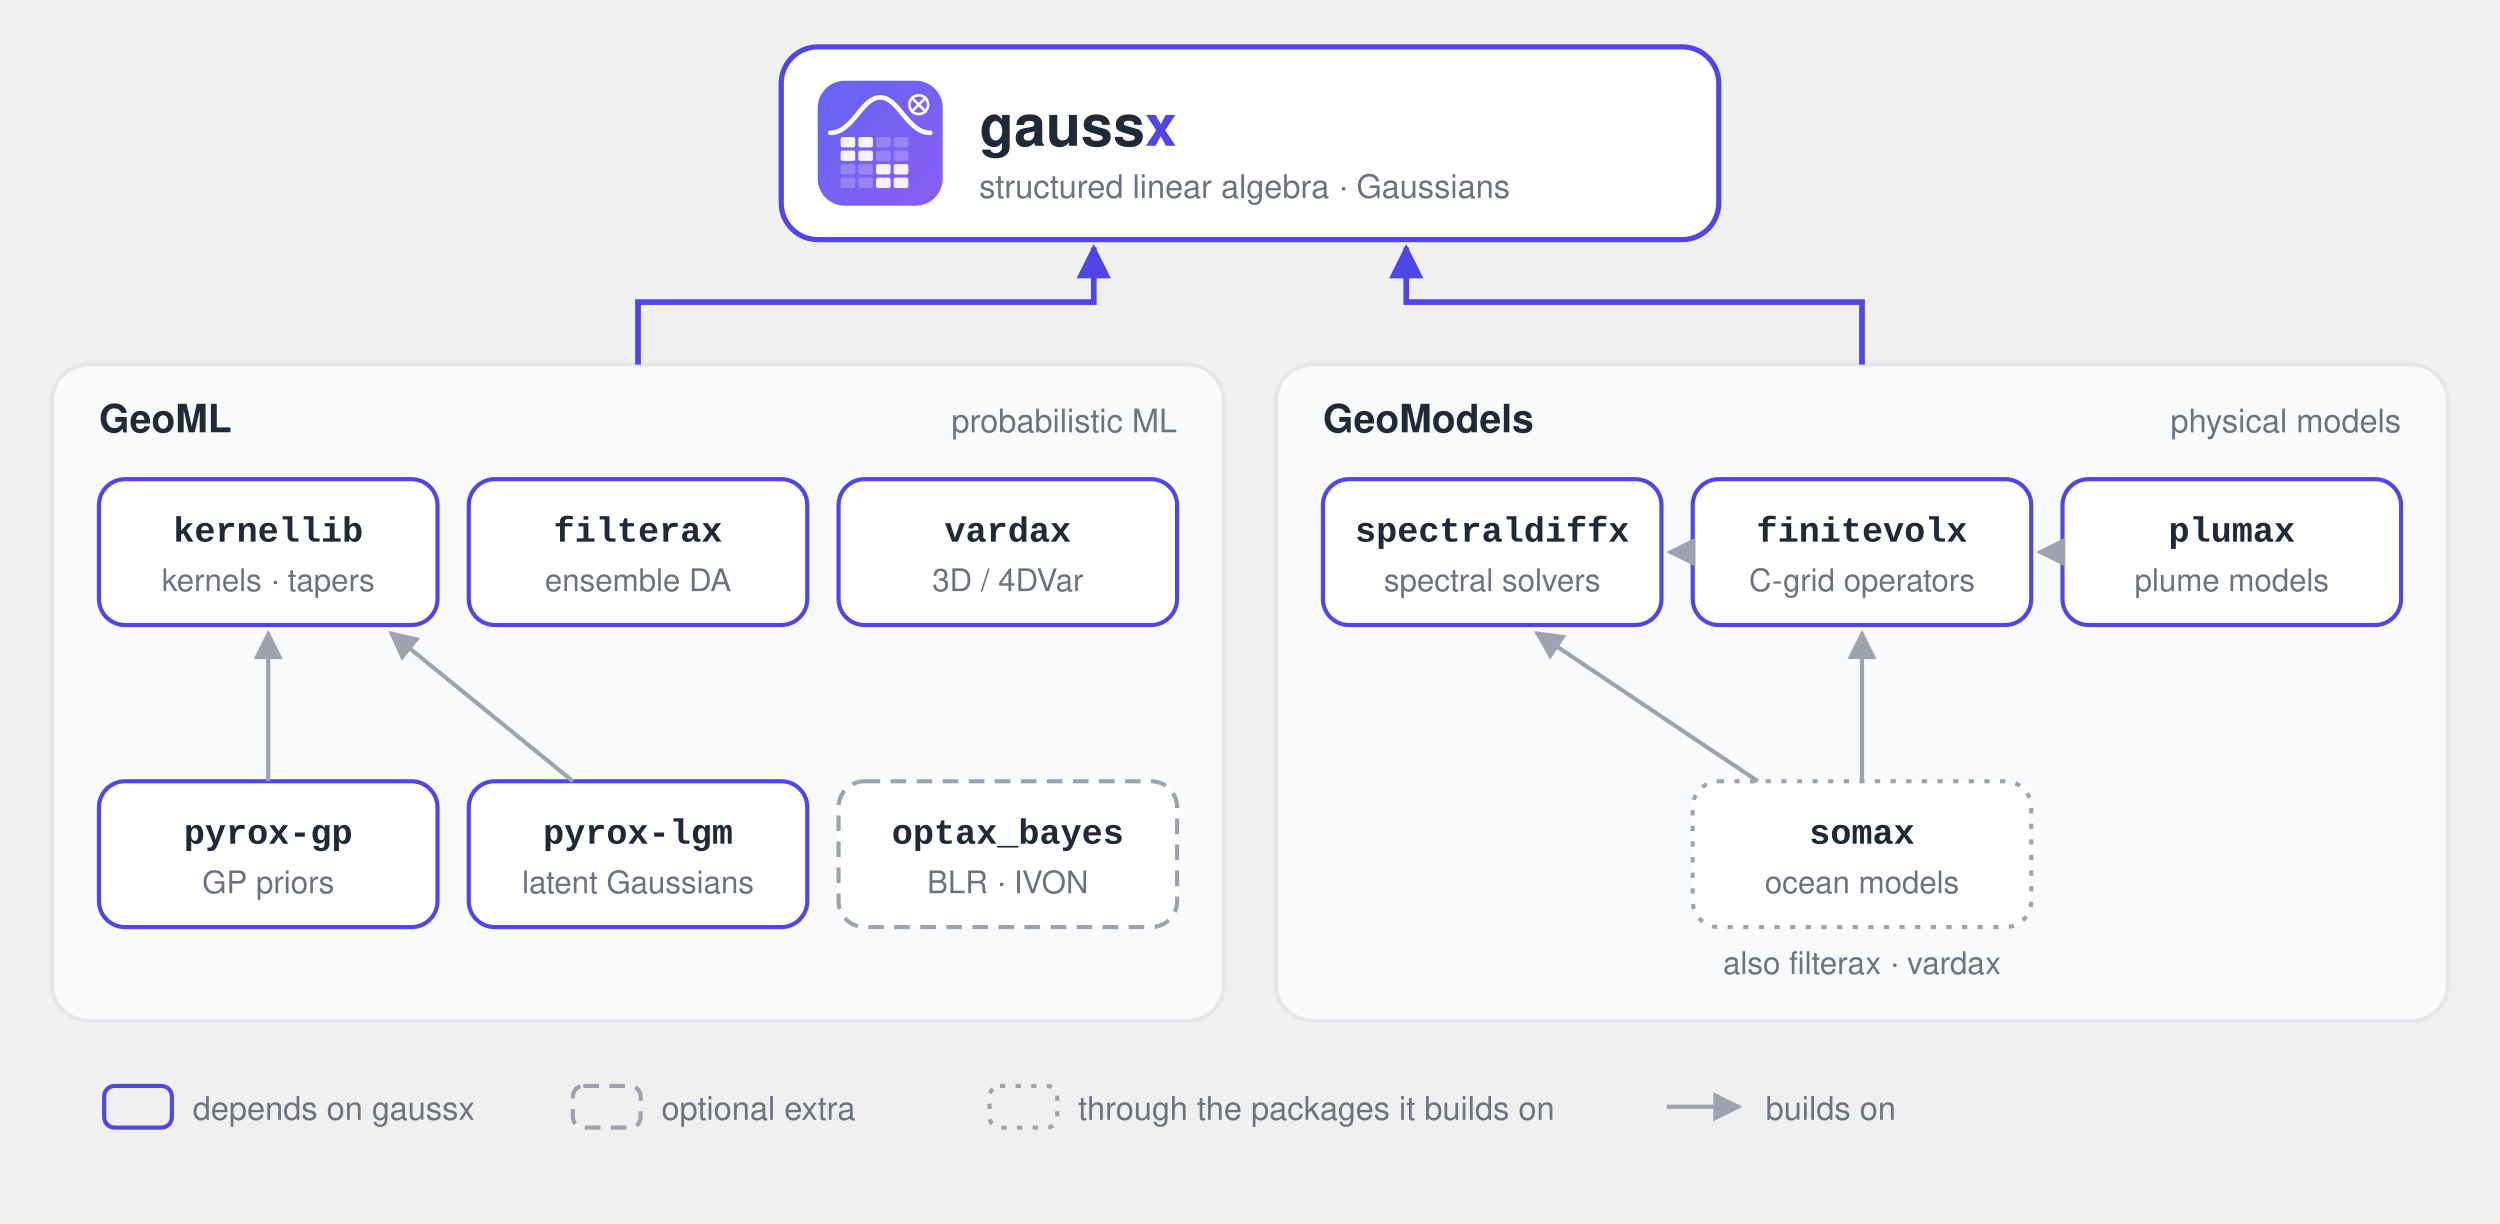
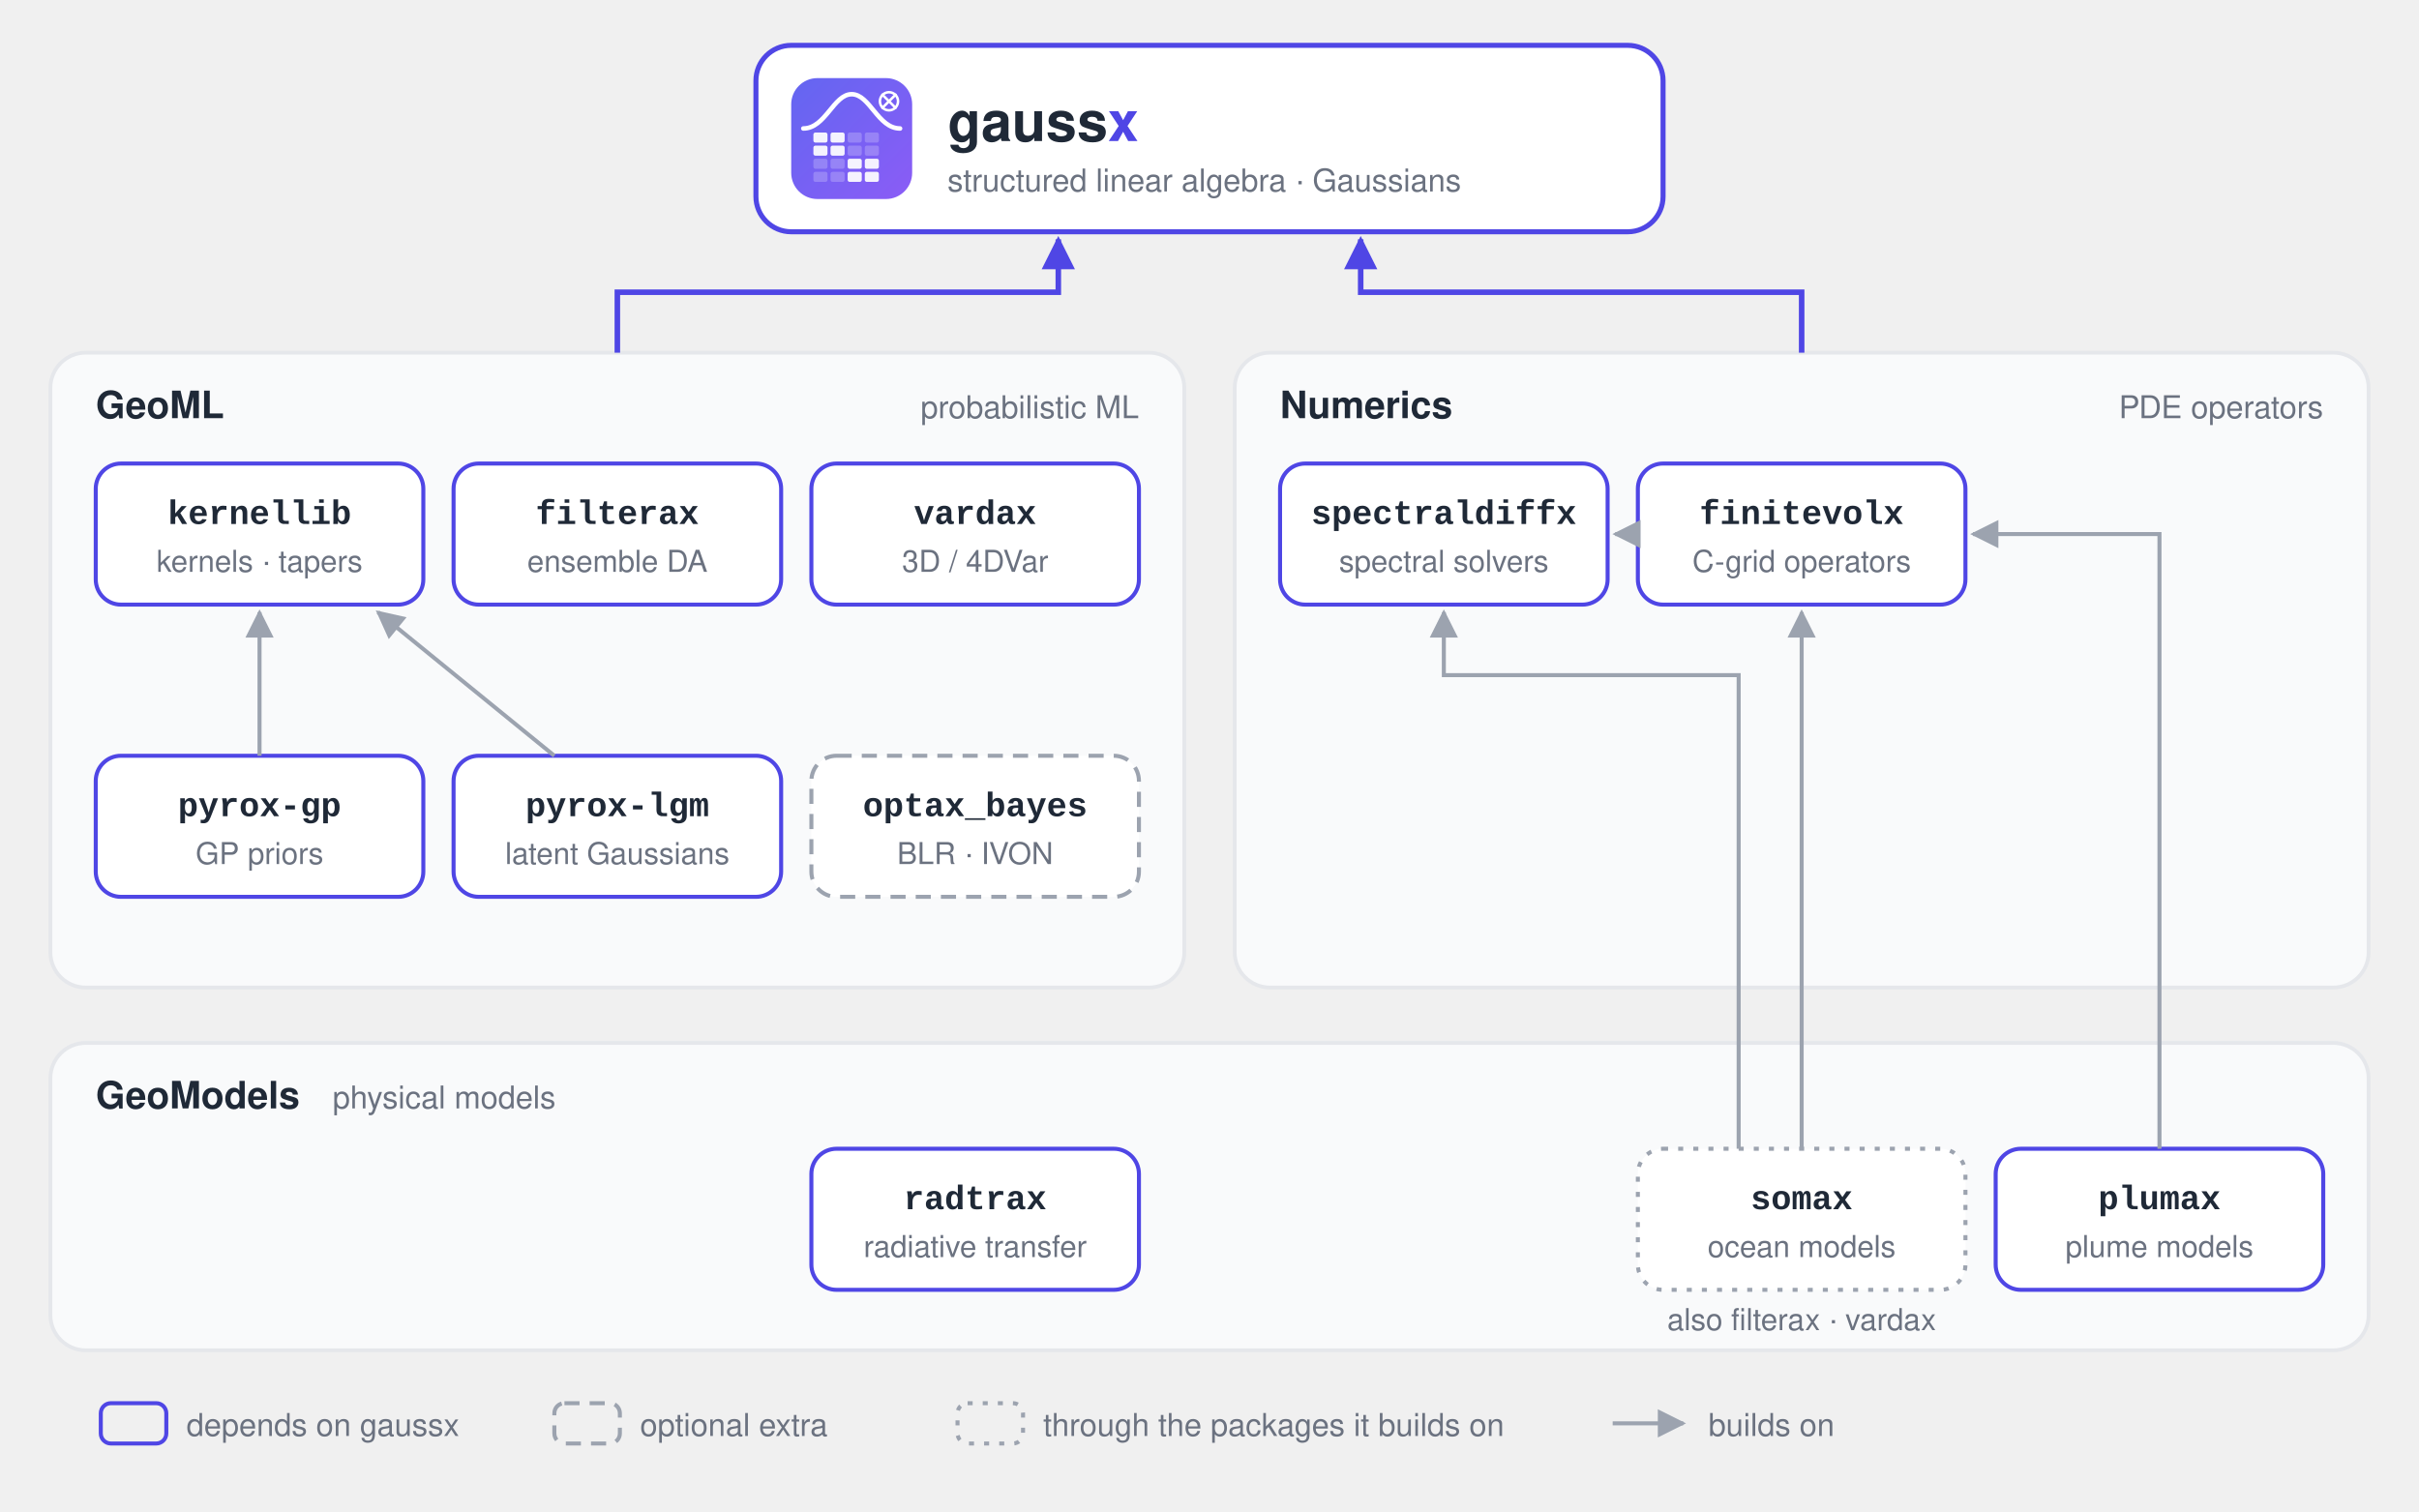
- <svg xmlns="http://www.w3.org/2000/svg" width="960" height="470" viewBox="0 0 960 470" role="img" aria-label="Packages in the GeoML and GeoModels stacks that build on gaussx.">
+ <svg xmlns="http://www.w3.org/2000/svg" width="960" height="600" viewBox="0 0 960 600" role="img" aria-label="Packages in the GeoML, Numerics and GeoModels layers that build on gaussx.">
  <defs>
    <marker id="eh-light" viewBox="0 0 10 10" refX="9" refY="5" markerWidth="7" markerHeight="7" orient="auto-start-reverse">
      <path d="M0 0 L10 5 L0 10 z" fill="#9CA3AF" />
    </marker>
    <marker id="ea-light" viewBox="0 0 10 10" refX="9" refY="5" markerWidth="6" markerHeight="6" orient="auto-start-reverse">
      <path d="M0 0 L10 5 L0 10 z" fill="#4F46E5" />
    </marker>
  </defs>
  <rect x="300" y="18" width="360" height="74" rx="14" fill="#FFFFFF" stroke="#4F46E5" stroke-width="2" />
  <defs>
    <linearGradient id="eco-light" x1="0" y1="0" x2="1" y2="1">
      <stop offset="0" stop-color="#6366F1" />
      <stop offset="1" stop-color="#8B5CF6" />
    </linearGradient>
  </defs>
  <rect x="314" y="31" width="48" height="48" rx="10.4" fill="url(#eco-light)" />
  <rect x="322.8" y="52.6" width="5.6" height="4.0" rx="0.8" fill="#FFFFFF" fill-opacity="0.92" />
  <rect x="329.6" y="52.6" width="5.6" height="4.0" rx="0.8" fill="#FFFFFF" fill-opacity="0.92" />
  <rect x="336.4" y="52.6" width="5.6" height="4.0" rx="0.8" fill="#FFFFFF" fill-opacity="0.22" />
  <rect x="343.2" y="52.6" width="5.6" height="4.0" rx="0.8" fill="#FFFFFF" fill-opacity="0.22" />
  <rect x="322.8" y="57.8" width="5.6" height="4.0" rx="0.8" fill="#FFFFFF" fill-opacity="0.92" />
  <rect x="329.6" y="57.8" width="5.6" height="4.0" rx="0.8" fill="#FFFFFF" fill-opacity="0.92" />
  <rect x="336.4" y="57.8" width="5.6" height="4.0" rx="0.8" fill="#FFFFFF" fill-opacity="0.22" />
  <rect x="343.2" y="57.8" width="5.6" height="4.0" rx="0.8" fill="#FFFFFF" fill-opacity="0.22" />
  <rect x="322.8" y="63.0" width="5.6" height="4.0" rx="0.8" fill="#FFFFFF" fill-opacity="0.22" />
  <rect x="329.6" y="63.0" width="5.6" height="4.0" rx="0.8" fill="#FFFFFF" fill-opacity="0.22" />
  <rect x="336.4" y="63.0" width="5.6" height="4.0" rx="0.8" fill="#FFFFFF" fill-opacity="0.92" />
  <rect x="343.2" y="63.0" width="5.6" height="4.0" rx="0.8" fill="#FFFFFF" fill-opacity="0.92" />
  <rect x="322.8" y="68.2" width="5.6" height="4.0" rx="0.8" fill="#FFFFFF" fill-opacity="0.22" />
  <rect x="329.6" y="68.2" width="5.6" height="4.0" rx="0.8" fill="#FFFFFF" fill-opacity="0.22" />
  <rect x="336.4" y="68.2" width="5.6" height="4.0" rx="0.8" fill="#FFFFFF" fill-opacity="0.92" />
  <rect x="343.2" y="68.2" width="5.6" height="4.0" rx="0.8" fill="#FFFFFF" fill-opacity="0.92" />
  <path d="M318.8 51.0 C327.6 51.0 330.8 37.4 338.0 37.4 C345.2 37.4 348.4 51.0 357.2 51.0" fill="none" stroke="#FFFFFF" stroke-width="1.8" stroke-linecap="round" />
  <circle cx="352.8" cy="40.2" r="3.6" fill="none" stroke="#FFFFFF" stroke-width="1.0" />
  <path d="M350.2 37.6 L355.4 42.8 M355.4 37.6 L350.2 42.8" stroke="#FFFFFF" stroke-width="1.0" stroke-linecap="round" />
  <text x="376" y="56" font-family="ui-sans-serif, -apple-system, 'Segoe UI', Helvetica, Arial, sans-serif" font-size="22" font-weight="700" fill="#1F2937">gauss<tspan fill="#4F46E5">x</tspan>
  </text>
  <text x="376" y="76" font-family="ui-sans-serif, -apple-system, 'Segoe UI', Helvetica, Arial, sans-serif" font-size="12.5" fill="#6B7280">structured linear algebra · Gaussians</text>
  <rect x="20" y="140" width="450" height="252" rx="14" fill="#F9FAFB" stroke="#E5E7EB" stroke-width="1.5" />
  <text x="38" y="166" font-family="ui-sans-serif, -apple-system, 'Segoe UI', Helvetica, Arial, sans-serif" font-size="15" font-weight="700" fill="#1F2937">GeoML</text>
  <text x="452" y="166" text-anchor="end" font-family="ui-sans-serif, -apple-system, 'Segoe UI', Helvetica, Arial, sans-serif" font-size="12.5" fill="#6B7280">probabilistic ML</text>
  <rect x="490" y="140" width="450" height="252" rx="14" fill="#F9FAFB" stroke="#E5E7EB" stroke-width="1.5" />
-   <text x="508" y="166" font-family="ui-sans-serif, -apple-system, 'Segoe UI', Helvetica, Arial, sans-serif" font-size="15" font-weight="700" fill="#1F2937">GeoModels</text>
-   <text x="922" y="166" text-anchor="end" font-family="ui-sans-serif, -apple-system, 'Segoe UI', Helvetica, Arial, sans-serif" font-size="12.5" fill="#6B7280">physical models</text>
+   <text x="508" y="166" font-family="ui-sans-serif, -apple-system, 'Segoe UI', Helvetica, Arial, sans-serif" font-size="15" font-weight="700" fill="#1F2937">Numerics</text>
+   <text x="922" y="166" text-anchor="end" font-family="ui-sans-serif, -apple-system, 'Segoe UI', Helvetica, Arial, sans-serif" font-size="12.5" fill="#6B7280">PDE operators</text>
  <path d="M245 140 L245 116 L420 116 L420 95" fill="none" stroke="#4F46E5" stroke-width="2.2" marker-end="url(#ea-light)" />
  <path d="M715 140 L715 116 L540 116 L540 95" fill="none" stroke="#4F46E5" stroke-width="2.2" marker-end="url(#ea-light)" />
  <rect x="38" y="184" width="130" height="56" rx="10" fill="#FFFFFF" stroke="#4F46E5" stroke-width="1.6" />
  <text x="103" y="208" text-anchor="middle" font-family="ui-monospace, SFMono-Regular, Menlo, Consolas, 'Liberation Mono', monospace" font-size="13.5" font-weight="700" fill="#1F2937">kernellib</text>
  <text x="103" y="227" text-anchor="middle" font-family="ui-sans-serif, -apple-system, 'Segoe UI', Helvetica, Arial, sans-serif" font-size="12" fill="#6B7280">kernels · tapers</text>
  <rect x="180" y="184" width="130" height="56" rx="10" fill="#FFFFFF" stroke="#4F46E5" stroke-width="1.6" />
  <text x="245" y="208" text-anchor="middle" font-family="ui-monospace, SFMono-Regular, Menlo, Consolas, 'Liberation Mono', monospace" font-size="13.5" font-weight="700" fill="#1F2937">filterax</text>
  <text x="245" y="227" text-anchor="middle" font-family="ui-sans-serif, -apple-system, 'Segoe UI', Helvetica, Arial, sans-serif" font-size="12" fill="#6B7280">ensemble DA</text>
  <rect x="322" y="184" width="130" height="56" rx="10" fill="#FFFFFF" stroke="#4F46E5" stroke-width="1.6" />
  <text x="387" y="208" text-anchor="middle" font-family="ui-monospace, SFMono-Regular, Menlo, Consolas, 'Liberation Mono', monospace" font-size="13.5" font-weight="700" fill="#1F2937">vardax</text>
  <text x="387" y="227" text-anchor="middle" font-family="ui-sans-serif, -apple-system, 'Segoe UI', Helvetica, Arial, sans-serif" font-size="12" fill="#6B7280">3D / 4DVar</text>
  <rect x="38" y="300" width="130" height="56" rx="10" fill="#FFFFFF" stroke="#4F46E5" stroke-width="1.6" />
  <text x="103" y="324" text-anchor="middle" font-family="ui-monospace, SFMono-Regular, Menlo, Consolas, 'Liberation Mono', monospace" font-size="13.5" font-weight="700" fill="#1F2937">pyrox-gp</text>
  <text x="103" y="343" text-anchor="middle" font-family="ui-sans-serif, -apple-system, 'Segoe UI', Helvetica, Arial, sans-serif" font-size="12" fill="#6B7280">GP priors</text>
  <rect x="180" y="300" width="130" height="56" rx="10" fill="#FFFFFF" stroke="#4F46E5" stroke-width="1.6" />
  <text x="245" y="324" text-anchor="middle" font-family="ui-monospace, SFMono-Regular, Menlo, Consolas, 'Liberation Mono', monospace" font-size="13.5" font-weight="700" fill="#1F2937">pyrox-lgm</text>
  <text x="245" y="343" text-anchor="middle" font-family="ui-sans-serif, -apple-system, 'Segoe UI', Helvetica, Arial, sans-serif" font-size="12" fill="#6B7280">latent Gaussians</text>
  <rect x="322" y="300" width="130" height="56" rx="10" fill="#FFFFFF" stroke="#9CA3AF" stroke-width="1.6" stroke-dasharray="6 4" />
  <text x="387" y="324" text-anchor="middle" font-family="ui-monospace, SFMono-Regular, Menlo, Consolas, 'Liberation Mono', monospace" font-size="13.5" font-weight="700" fill="#1F2937">optax_bayes</text>
  <text x="387" y="343" text-anchor="middle" font-family="ui-sans-serif, -apple-system, 'Segoe UI', Helvetica, Arial, sans-serif" font-size="12" fill="#6B7280">BLR · IVON</text>
  <path d="M103 300 L103 243" fill="none" stroke="#9CA3AF" stroke-width="1.6" marker-end="url(#eh-light)" />
  <path d="M220 300 L150 243" fill="none" stroke="#9CA3AF" stroke-width="1.6" marker-end="url(#eh-light)" />
  <rect x="508" y="184" width="130" height="56" rx="10" fill="#FFFFFF" stroke="#4F46E5" stroke-width="1.6" />
  <text x="573" y="208" text-anchor="middle" font-family="ui-monospace, SFMono-Regular, Menlo, Consolas, 'Liberation Mono', monospace" font-size="13.5" font-weight="700" fill="#1F2937">spectraldiffx</text>
  <text x="573" y="227" text-anchor="middle" font-family="ui-sans-serif, -apple-system, 'Segoe UI', Helvetica, Arial, sans-serif" font-size="12" fill="#6B7280">spectral solvers</text>
  <rect x="650" y="184" width="130" height="56" rx="10" fill="#FFFFFF" stroke="#4F46E5" stroke-width="1.6" />
  <text x="715" y="208" text-anchor="middle" font-family="ui-monospace, SFMono-Regular, Menlo, Consolas, 'Liberation Mono', monospace" font-size="13.5" font-weight="700" fill="#1F2937">finitevolx</text>
  <text x="715" y="227" text-anchor="middle" font-family="ui-sans-serif, -apple-system, 'Segoe UI', Helvetica, Arial, sans-serif" font-size="12" fill="#6B7280">C-grid operators</text>
-   <rect x="792" y="184" width="130" height="56" rx="10" fill="#FFFFFF" stroke="#4F46E5" stroke-width="1.6" />
-   <text x="857" y="208" text-anchor="middle" font-family="ui-monospace, SFMono-Regular, Menlo, Consolas, 'Liberation Mono', monospace" font-size="13.5" font-weight="700" fill="#1F2937">plumax</text>
-   <text x="857" y="227" text-anchor="middle" font-family="ui-sans-serif, -apple-system, 'Segoe UI', Helvetica, Arial, sans-serif" font-size="12" fill="#6B7280">plume models</text>
-   <rect x="650" y="300" width="130" height="56" rx="10" fill="#FFFFFF" stroke="#9CA3AF" stroke-width="1.6" stroke-dasharray="2 4" />
-   <text x="715" y="324" text-anchor="middle" font-family="ui-monospace, SFMono-Regular, Menlo, Consolas, 'Liberation Mono', monospace" font-size="13.5" font-weight="700" fill="#1F2937">somax</text>
-   <text x="715" y="343" text-anchor="middle" font-family="ui-sans-serif, -apple-system, 'Segoe UI', Helvetica, Arial, sans-serif" font-size="12" fill="#6B7280">ocean models</text>
  <path d="M650 212 L641 212" fill="none" stroke="#9CA3AF" stroke-width="1.6" marker-end="url(#eh-light)" />
-   <path d="M792 212 L783 212" fill="none" stroke="#9CA3AF" stroke-width="1.6" marker-end="url(#eh-light)" />
-   <path d="M715 300 L715 243" fill="none" stroke="#9CA3AF" stroke-width="1.6" marker-end="url(#eh-light)" />
-   <path d="M675 300 L590 243" fill="none" stroke="#9CA3AF" stroke-width="1.6" marker-end="url(#eh-light)" />
-   <text x="715" y="374" text-anchor="middle" font-family="ui-sans-serif, -apple-system, 'Segoe UI', Helvetica, Arial, sans-serif" font-size="12" fill="#6B7280">also filterax · vardax</text>
-   <rect x="40" y="417" width="26" height="16" rx="4" fill="none" stroke="#4F46E5" stroke-width="1.6" />
-   <text x="74" y="430" font-family="ui-sans-serif, -apple-system, 'Segoe UI', Helvetica, Arial, sans-serif" font-size="12.5" fill="#6B7280">depends on gaussx</text>
-   <rect x="220" y="417" width="26" height="16" rx="4" fill="none" stroke="#9CA3AF" stroke-width="1.6" stroke-dasharray="6 4" />
-   <text x="254" y="430" font-family="ui-sans-serif, -apple-system, 'Segoe UI', Helvetica, Arial, sans-serif" font-size="12.5" fill="#6B7280">optional extra</text>
-   <rect x="380" y="417" width="26" height="16" rx="4" fill="none" stroke="#9CA3AF" stroke-width="1.6" stroke-dasharray="2 4" />
-   <text x="414" y="430" font-family="ui-sans-serif, -apple-system, 'Segoe UI', Helvetica, Arial, sans-serif" font-size="12.5" fill="#6B7280">through the packages it builds on</text>
-   <path d="M640 425 L668 425" stroke="#9CA3AF" stroke-width="1.6" marker-end="url(#eh-light)" />
-   <text x="678" y="430" font-family="ui-sans-serif, -apple-system, 'Segoe UI', Helvetica, Arial, sans-serif" font-size="12.5" fill="#6B7280">builds on</text>
+   <rect x="20" y="414" width="920" height="122" rx="14" fill="#F9FAFB" stroke="#E5E7EB" stroke-width="1.5" />
+   <text x="38" y="440" font-family="ui-sans-serif, -apple-system, 'Segoe UI', Helvetica, Arial, sans-serif" font-size="15" font-weight="700" fill="#1F2937">GeoModels</text>
+   <text x="132" y="440" font-family="ui-sans-serif, -apple-system, 'Segoe UI', Helvetica, Arial, sans-serif" font-size="12.5" fill="#6B7280">physical models</text>
+   <rect x="322" y="456" width="130" height="56" rx="10" fill="#FFFFFF" stroke="#4F46E5" stroke-width="1.6" />
+   <text x="387" y="480" text-anchor="middle" font-family="ui-monospace, SFMono-Regular, Menlo, Consolas, 'Liberation Mono', monospace" font-size="13.5" font-weight="700" fill="#1F2937">radtrax</text>
+   <text x="387" y="499" text-anchor="middle" font-family="ui-sans-serif, -apple-system, 'Segoe UI', Helvetica, Arial, sans-serif" font-size="12" fill="#6B7280">radiative transfer</text>
+   <rect x="650" y="456" width="130" height="56" rx="10" fill="#FFFFFF" stroke="#9CA3AF" stroke-width="1.6" stroke-dasharray="2 4" />
+   <text x="715" y="480" text-anchor="middle" font-family="ui-monospace, SFMono-Regular, Menlo, Consolas, 'Liberation Mono', monospace" font-size="13.5" font-weight="700" fill="#1F2937">somax</text>
+   <text x="715" y="499" text-anchor="middle" font-family="ui-sans-serif, -apple-system, 'Segoe UI', Helvetica, Arial, sans-serif" font-size="12" fill="#6B7280">ocean models</text>
+   <rect x="792" y="456" width="130" height="56" rx="10" fill="#FFFFFF" stroke="#4F46E5" stroke-width="1.6" />
+   <text x="857" y="480" text-anchor="middle" font-family="ui-monospace, SFMono-Regular, Menlo, Consolas, 'Liberation Mono', monospace" font-size="13.5" font-weight="700" fill="#1F2937">plumax</text>
+   <text x="857" y="499" text-anchor="middle" font-family="ui-sans-serif, -apple-system, 'Segoe UI', Helvetica, Arial, sans-serif" font-size="12" fill="#6B7280">plume models</text>
+   <path d="M715 456 L715 243" fill="none" stroke="#9CA3AF" stroke-width="1.6" marker-end="url(#eh-light)" />
+   <path d="M690 456 L690 268 L573 268 L573 243" fill="none" stroke="#9CA3AF" stroke-width="1.6" marker-end="url(#eh-light)" />
+   <path d="M857 456 L857 212 L783 212" fill="none" stroke="#9CA3AF" stroke-width="1.6" marker-end="url(#eh-light)" />
+   <text x="715" y="528" text-anchor="middle" font-family="ui-sans-serif, -apple-system, 'Segoe UI', Helvetica, Arial, sans-serif" font-size="12" fill="#6B7280">also filterax · vardax</text>
+   <rect x="40" y="557" width="26" height="16" rx="4" fill="none" stroke="#4F46E5" stroke-width="1.6" />
+   <text x="74" y="570" font-family="ui-sans-serif, -apple-system, 'Segoe UI', Helvetica, Arial, sans-serif" font-size="12.5" fill="#6B7280">depends on gaussx</text>
+   <rect x="220" y="557" width="26" height="16" rx="4" fill="none" stroke="#9CA3AF" stroke-width="1.6" stroke-dasharray="6 4" />
+   <text x="254" y="570" font-family="ui-sans-serif, -apple-system, 'Segoe UI', Helvetica, Arial, sans-serif" font-size="12.5" fill="#6B7280">optional extra</text>
+   <rect x="380" y="557" width="26" height="16" rx="4" fill="none" stroke="#9CA3AF" stroke-width="1.6" stroke-dasharray="2 4" />
+   <text x="414" y="570" font-family="ui-sans-serif, -apple-system, 'Segoe UI', Helvetica, Arial, sans-serif" font-size="12.5" fill="#6B7280">through the packages it builds on</text>
+   <path d="M640 565 L668 565" stroke="#9CA3AF" stroke-width="1.6" marker-end="url(#eh-light)" />
+   <text x="678" y="570" font-family="ui-sans-serif, -apple-system, 'Segoe UI', Helvetica, Arial, sans-serif" font-size="12.5" fill="#6B7280">builds on</text>
</svg>
